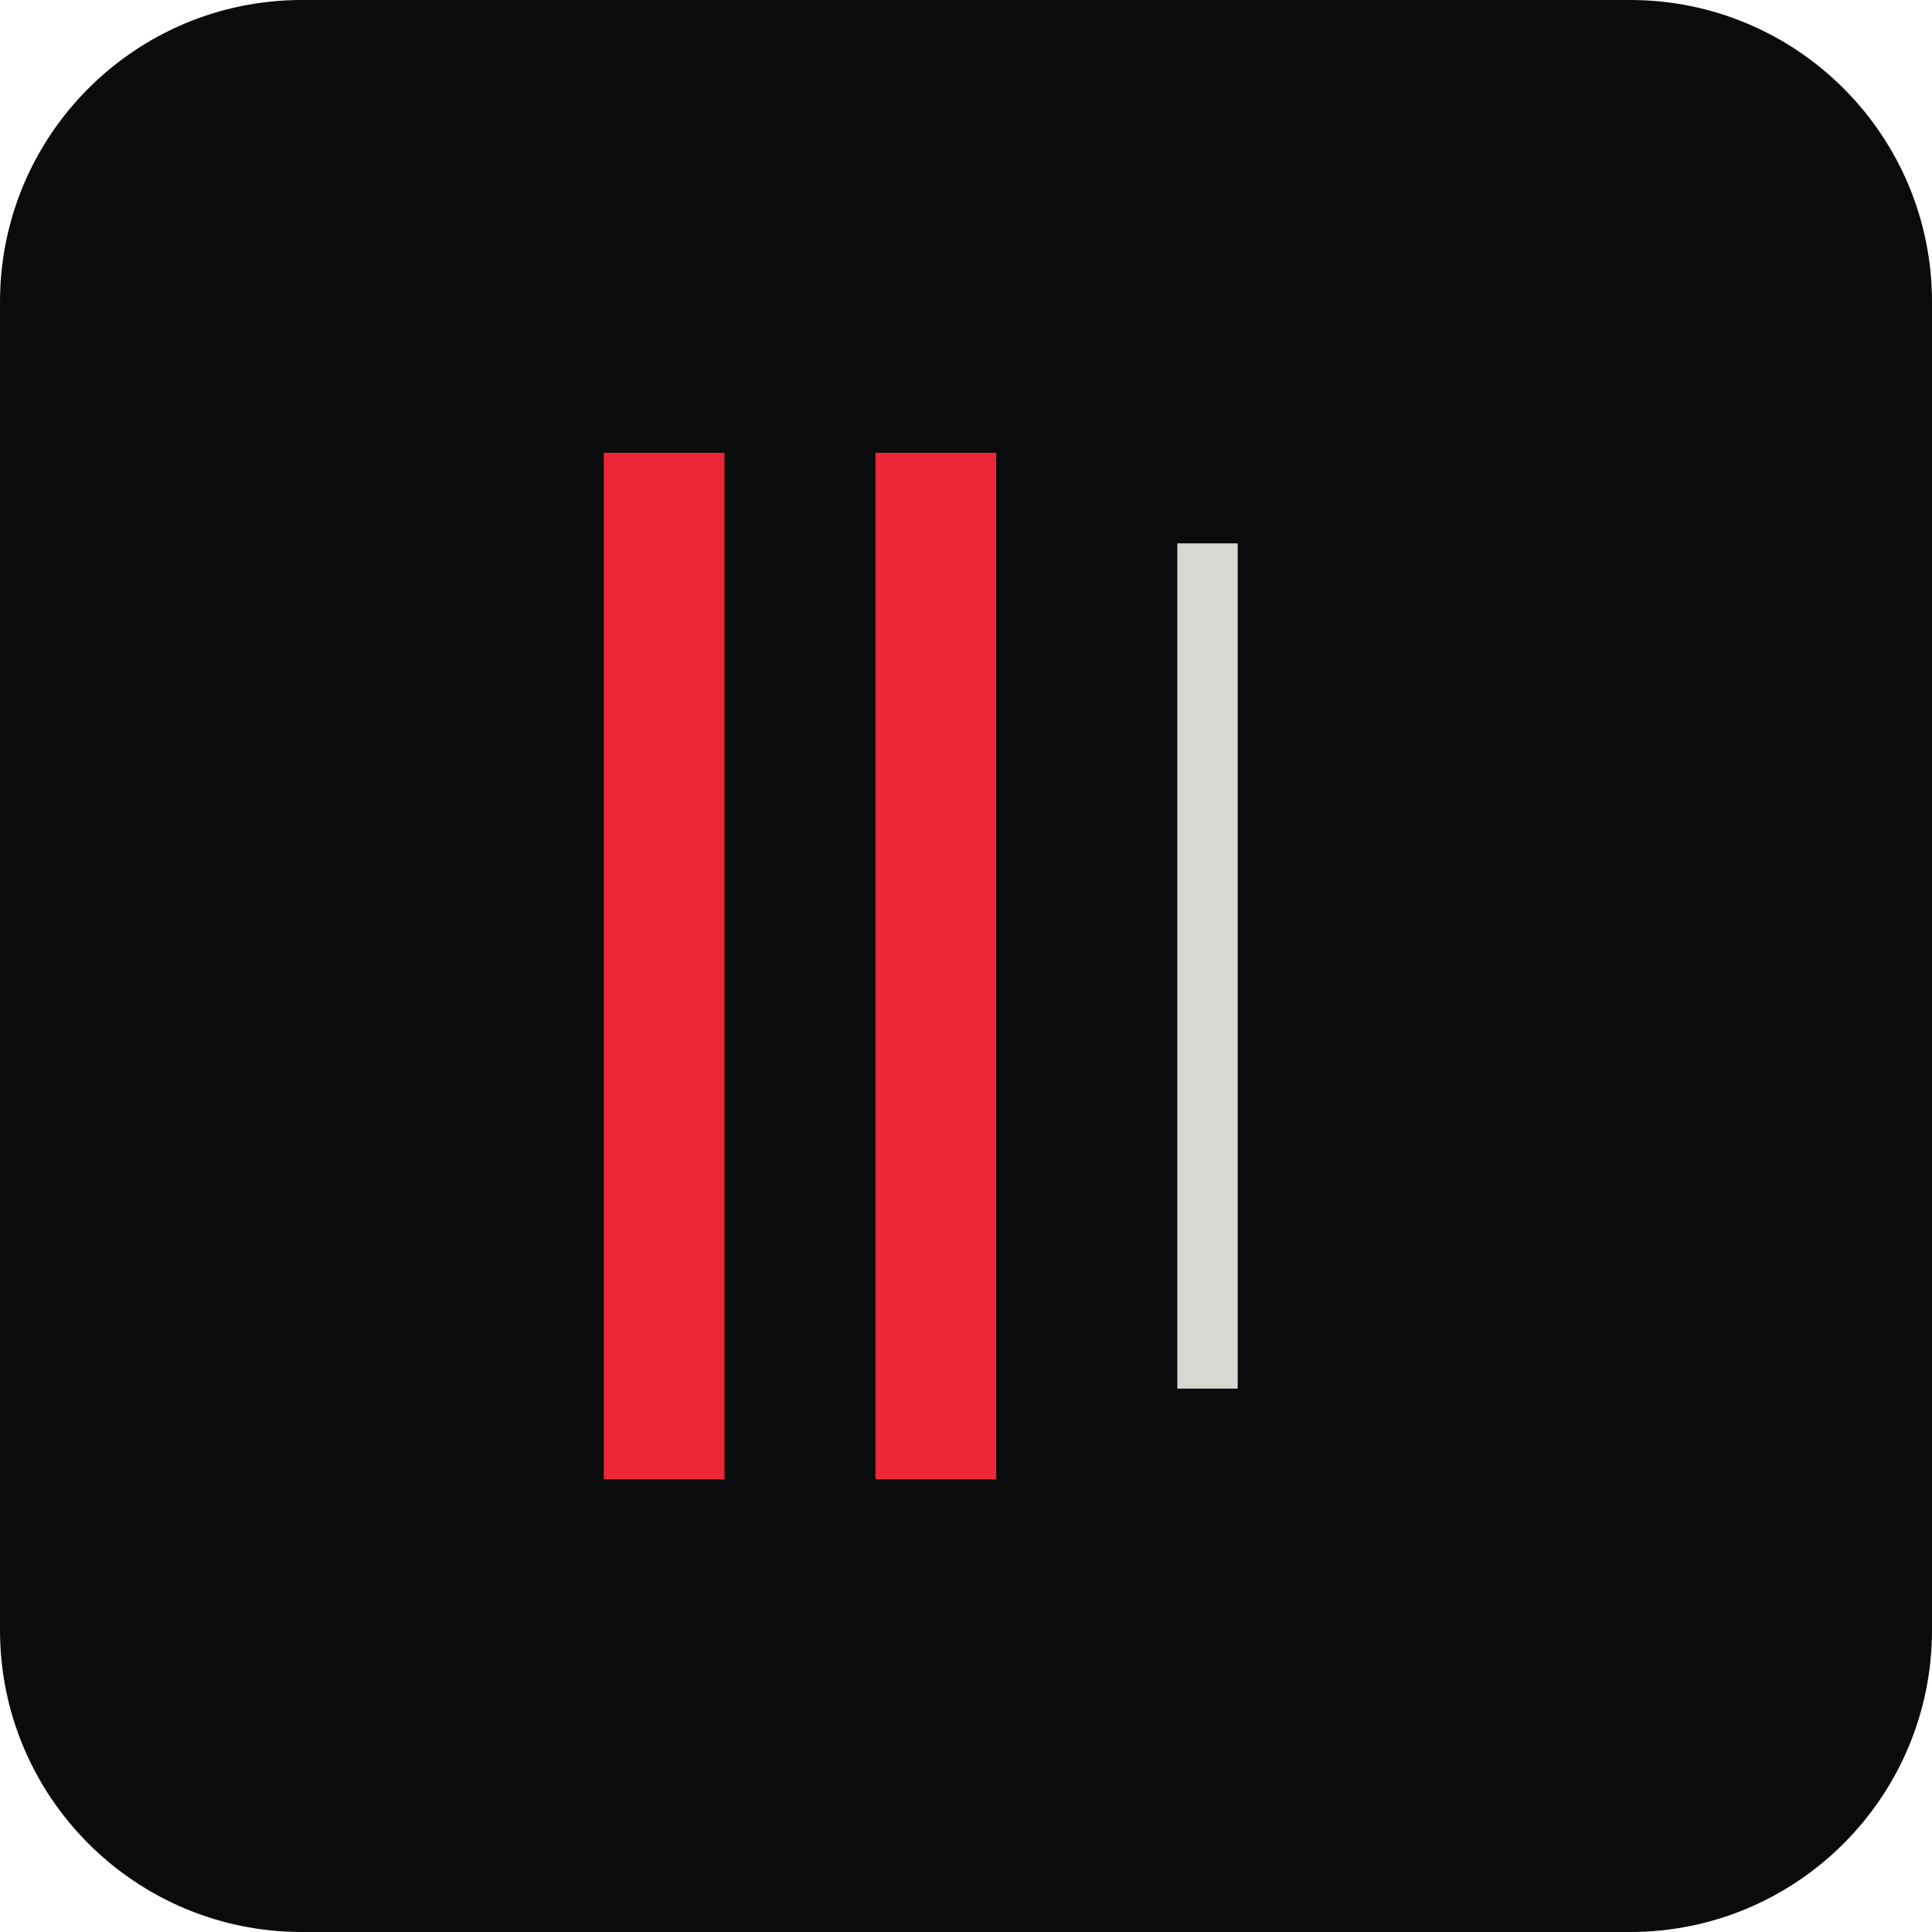
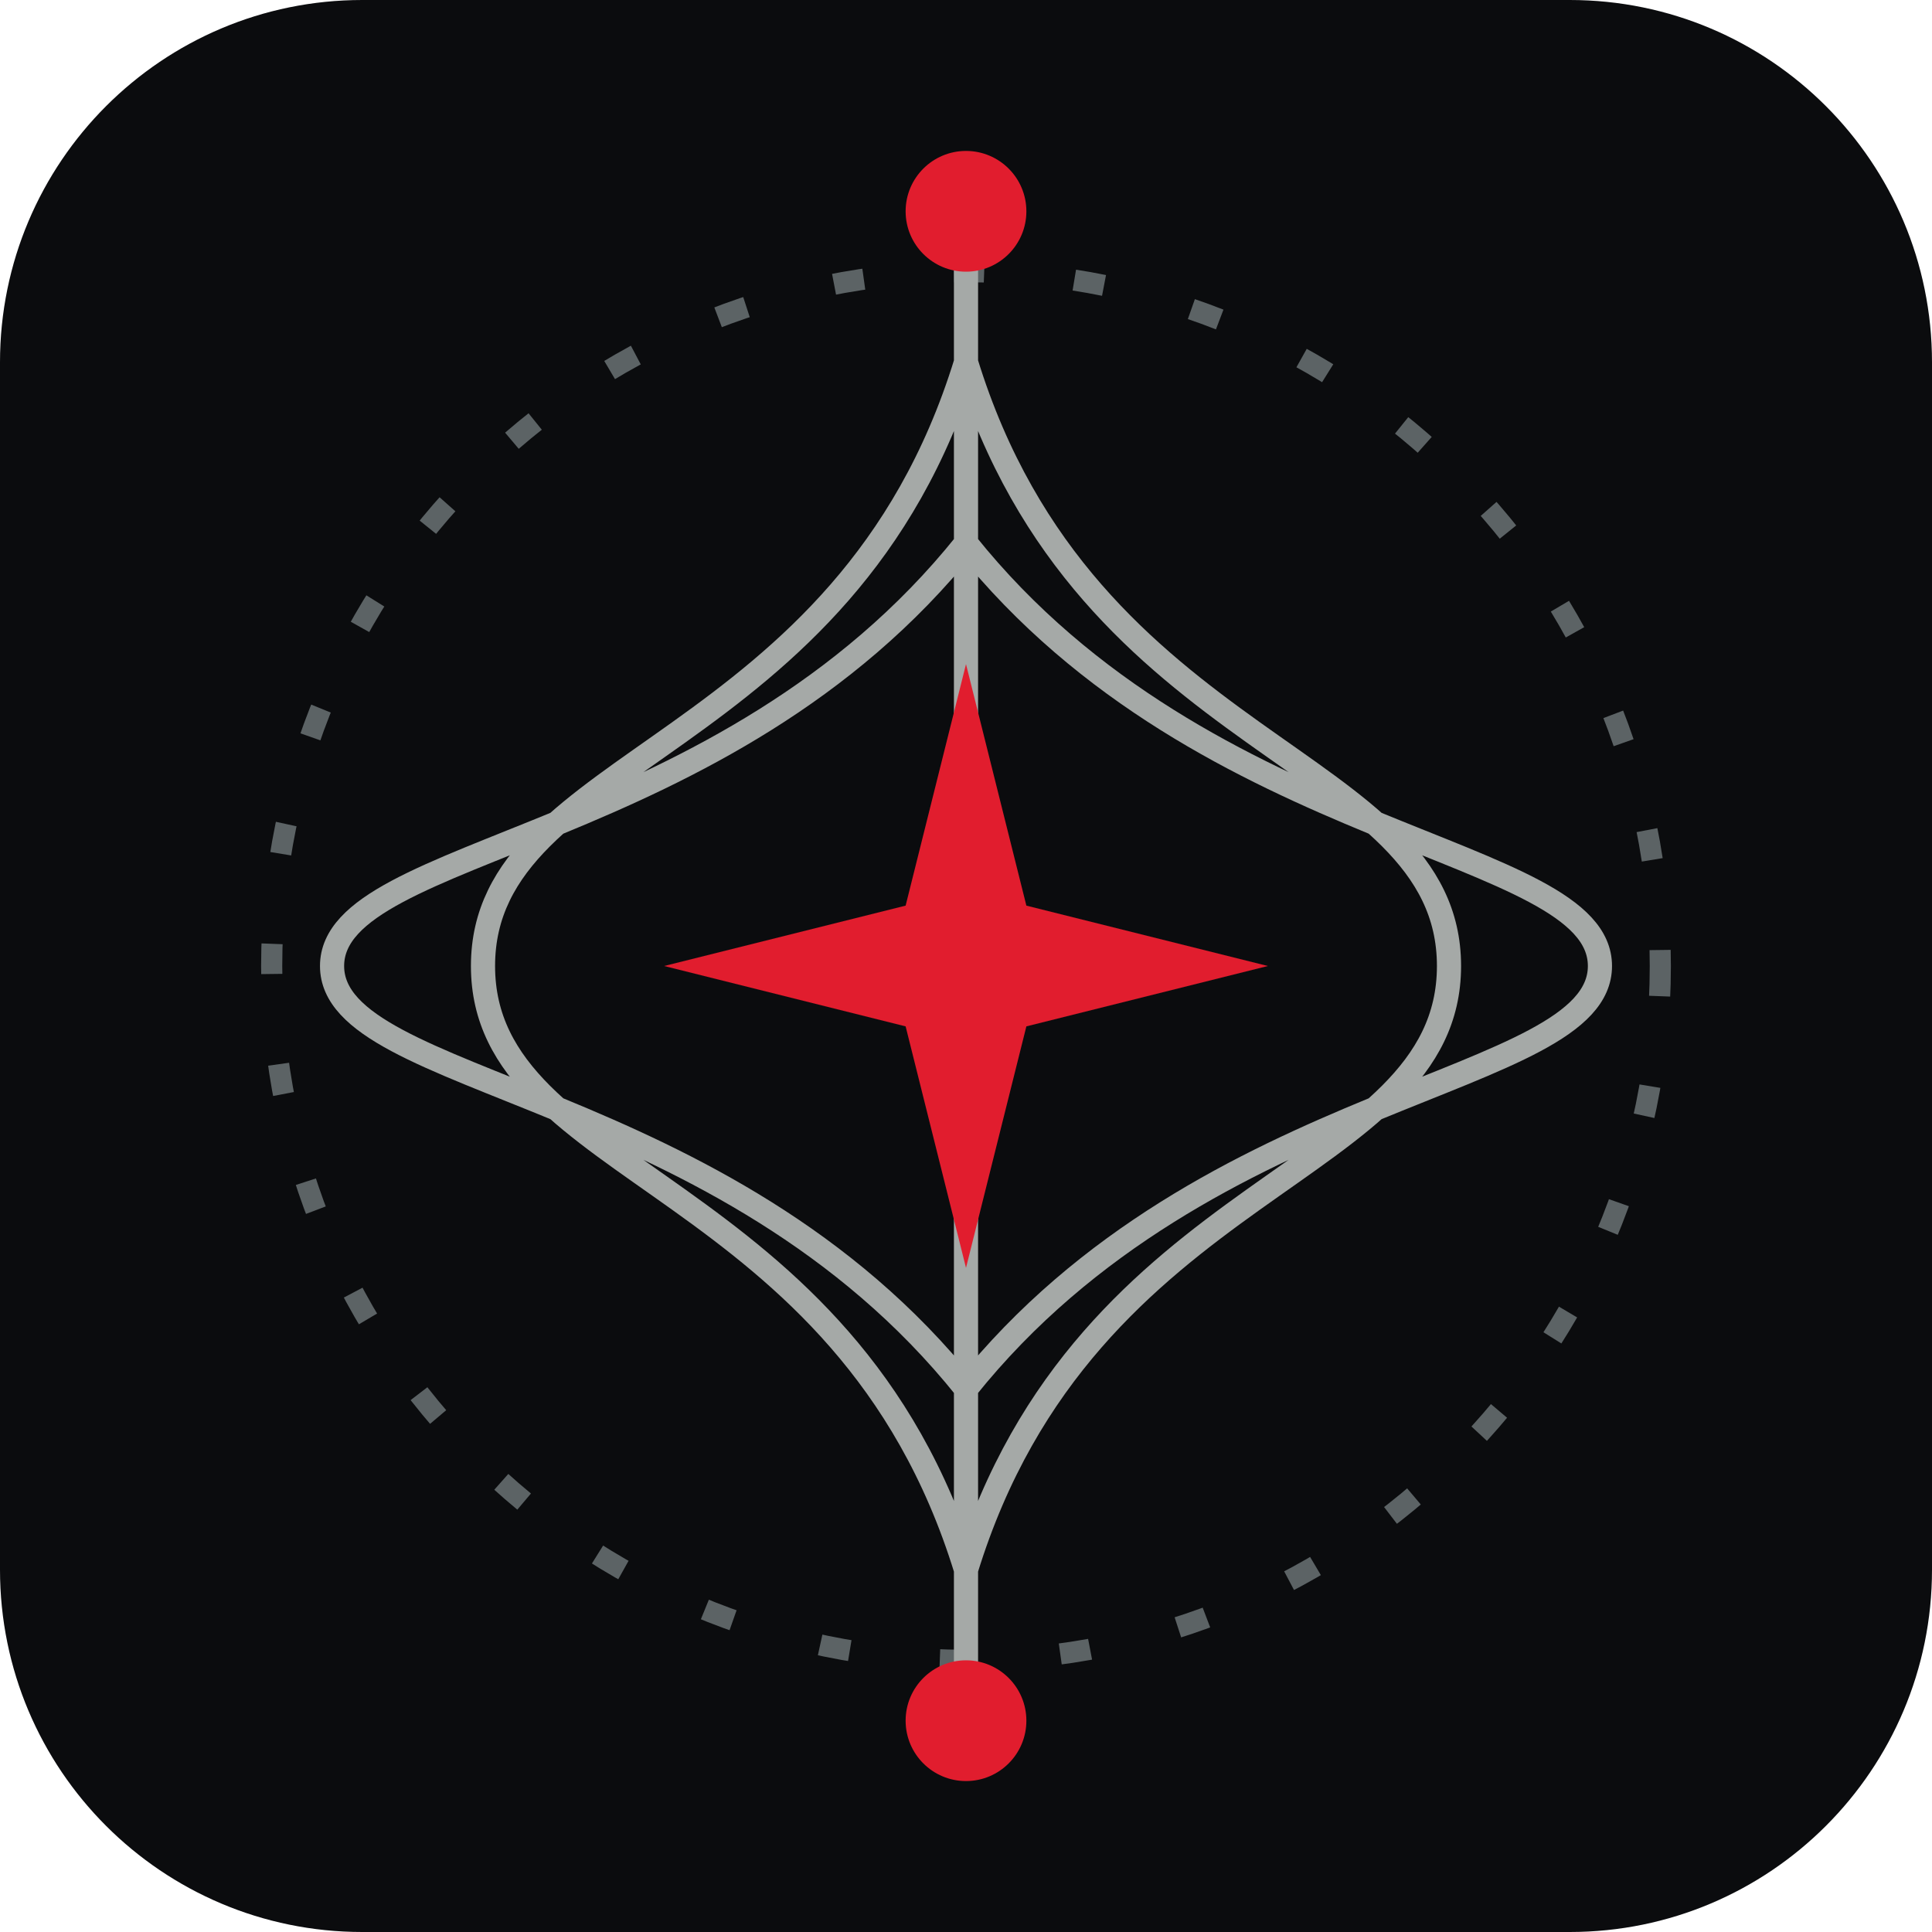
- <svg xmlns="http://www.w3.org/2000/svg" width="64" height="64" viewBox="0 0 64 64">
-   <rect width="64" height="64" rx="10" fill="#090b0d" />
-   <path d="M22 15v34M31 15v34" stroke="#ed2638" stroke-width="4" />
-   <path d="M40 18v28" stroke="#f0ede7" stroke-width="2" opacity=".9" />
+ <svg xmlns="http://www.w3.org/2000/svg" viewBox="0 0 64 64" role="img" aria-label="NEUROSIS Research">
+   <rect width="64" height="64" rx="12" fill="#0b0c0e" />
+   <circle cx="32" cy="32" r="23" fill="none" stroke="#5c6365" stroke-width=".7" stroke-dasharray="1 3" />
+   <path d="M32 7v50M32 12C28 25 16 25 16 32s12 7 16 20M32 12c4 13 16 13 16 20s-12 7-16 20M32 18C24 28 11 28 11 32s13 4 21 14M32 18c8 10 21 10 21 14s-13 4-21 14" fill="none" stroke="#a5a9a7" stroke-width=".8" />
+   <path d="M32 22l2 8 8 2-8 2-2 8-2-8-8-2 8-2z" fill="#e11d2e" />
+   <circle cx="32" cy="7" r="2" fill="#e11d2e" />
+   <circle cx="32" cy="57" r="2" fill="#e11d2e" />
</svg>
